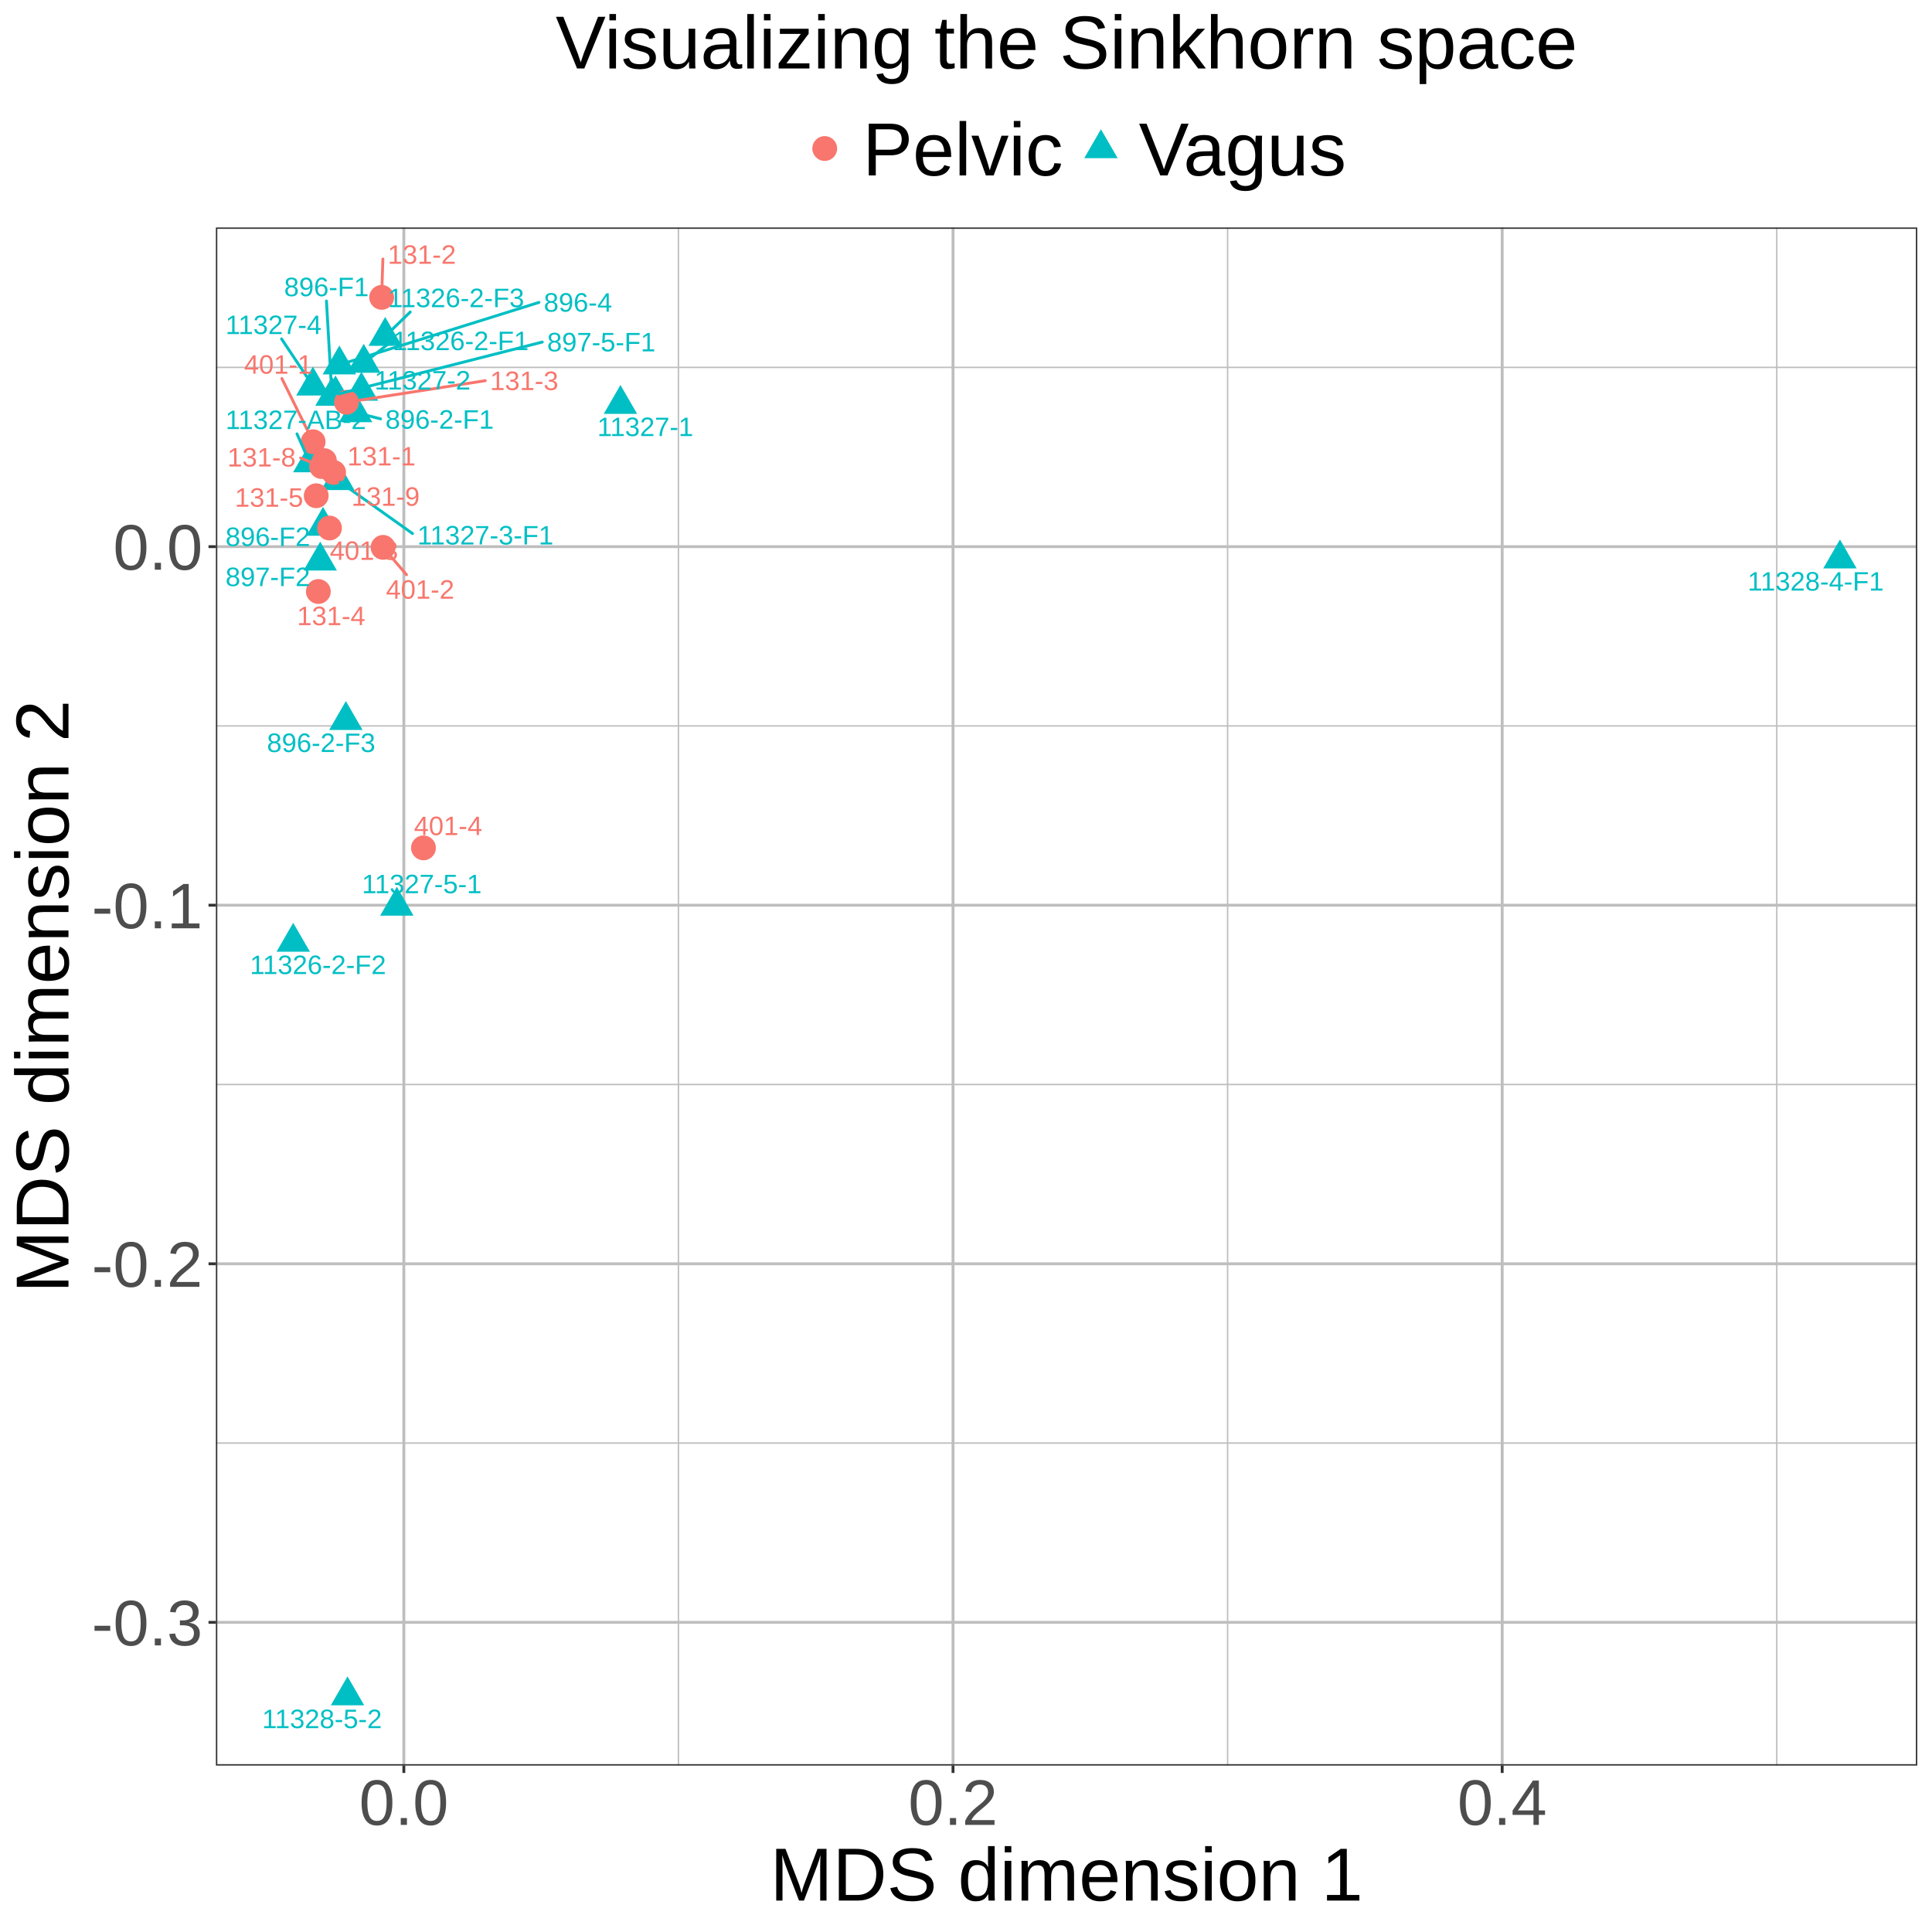
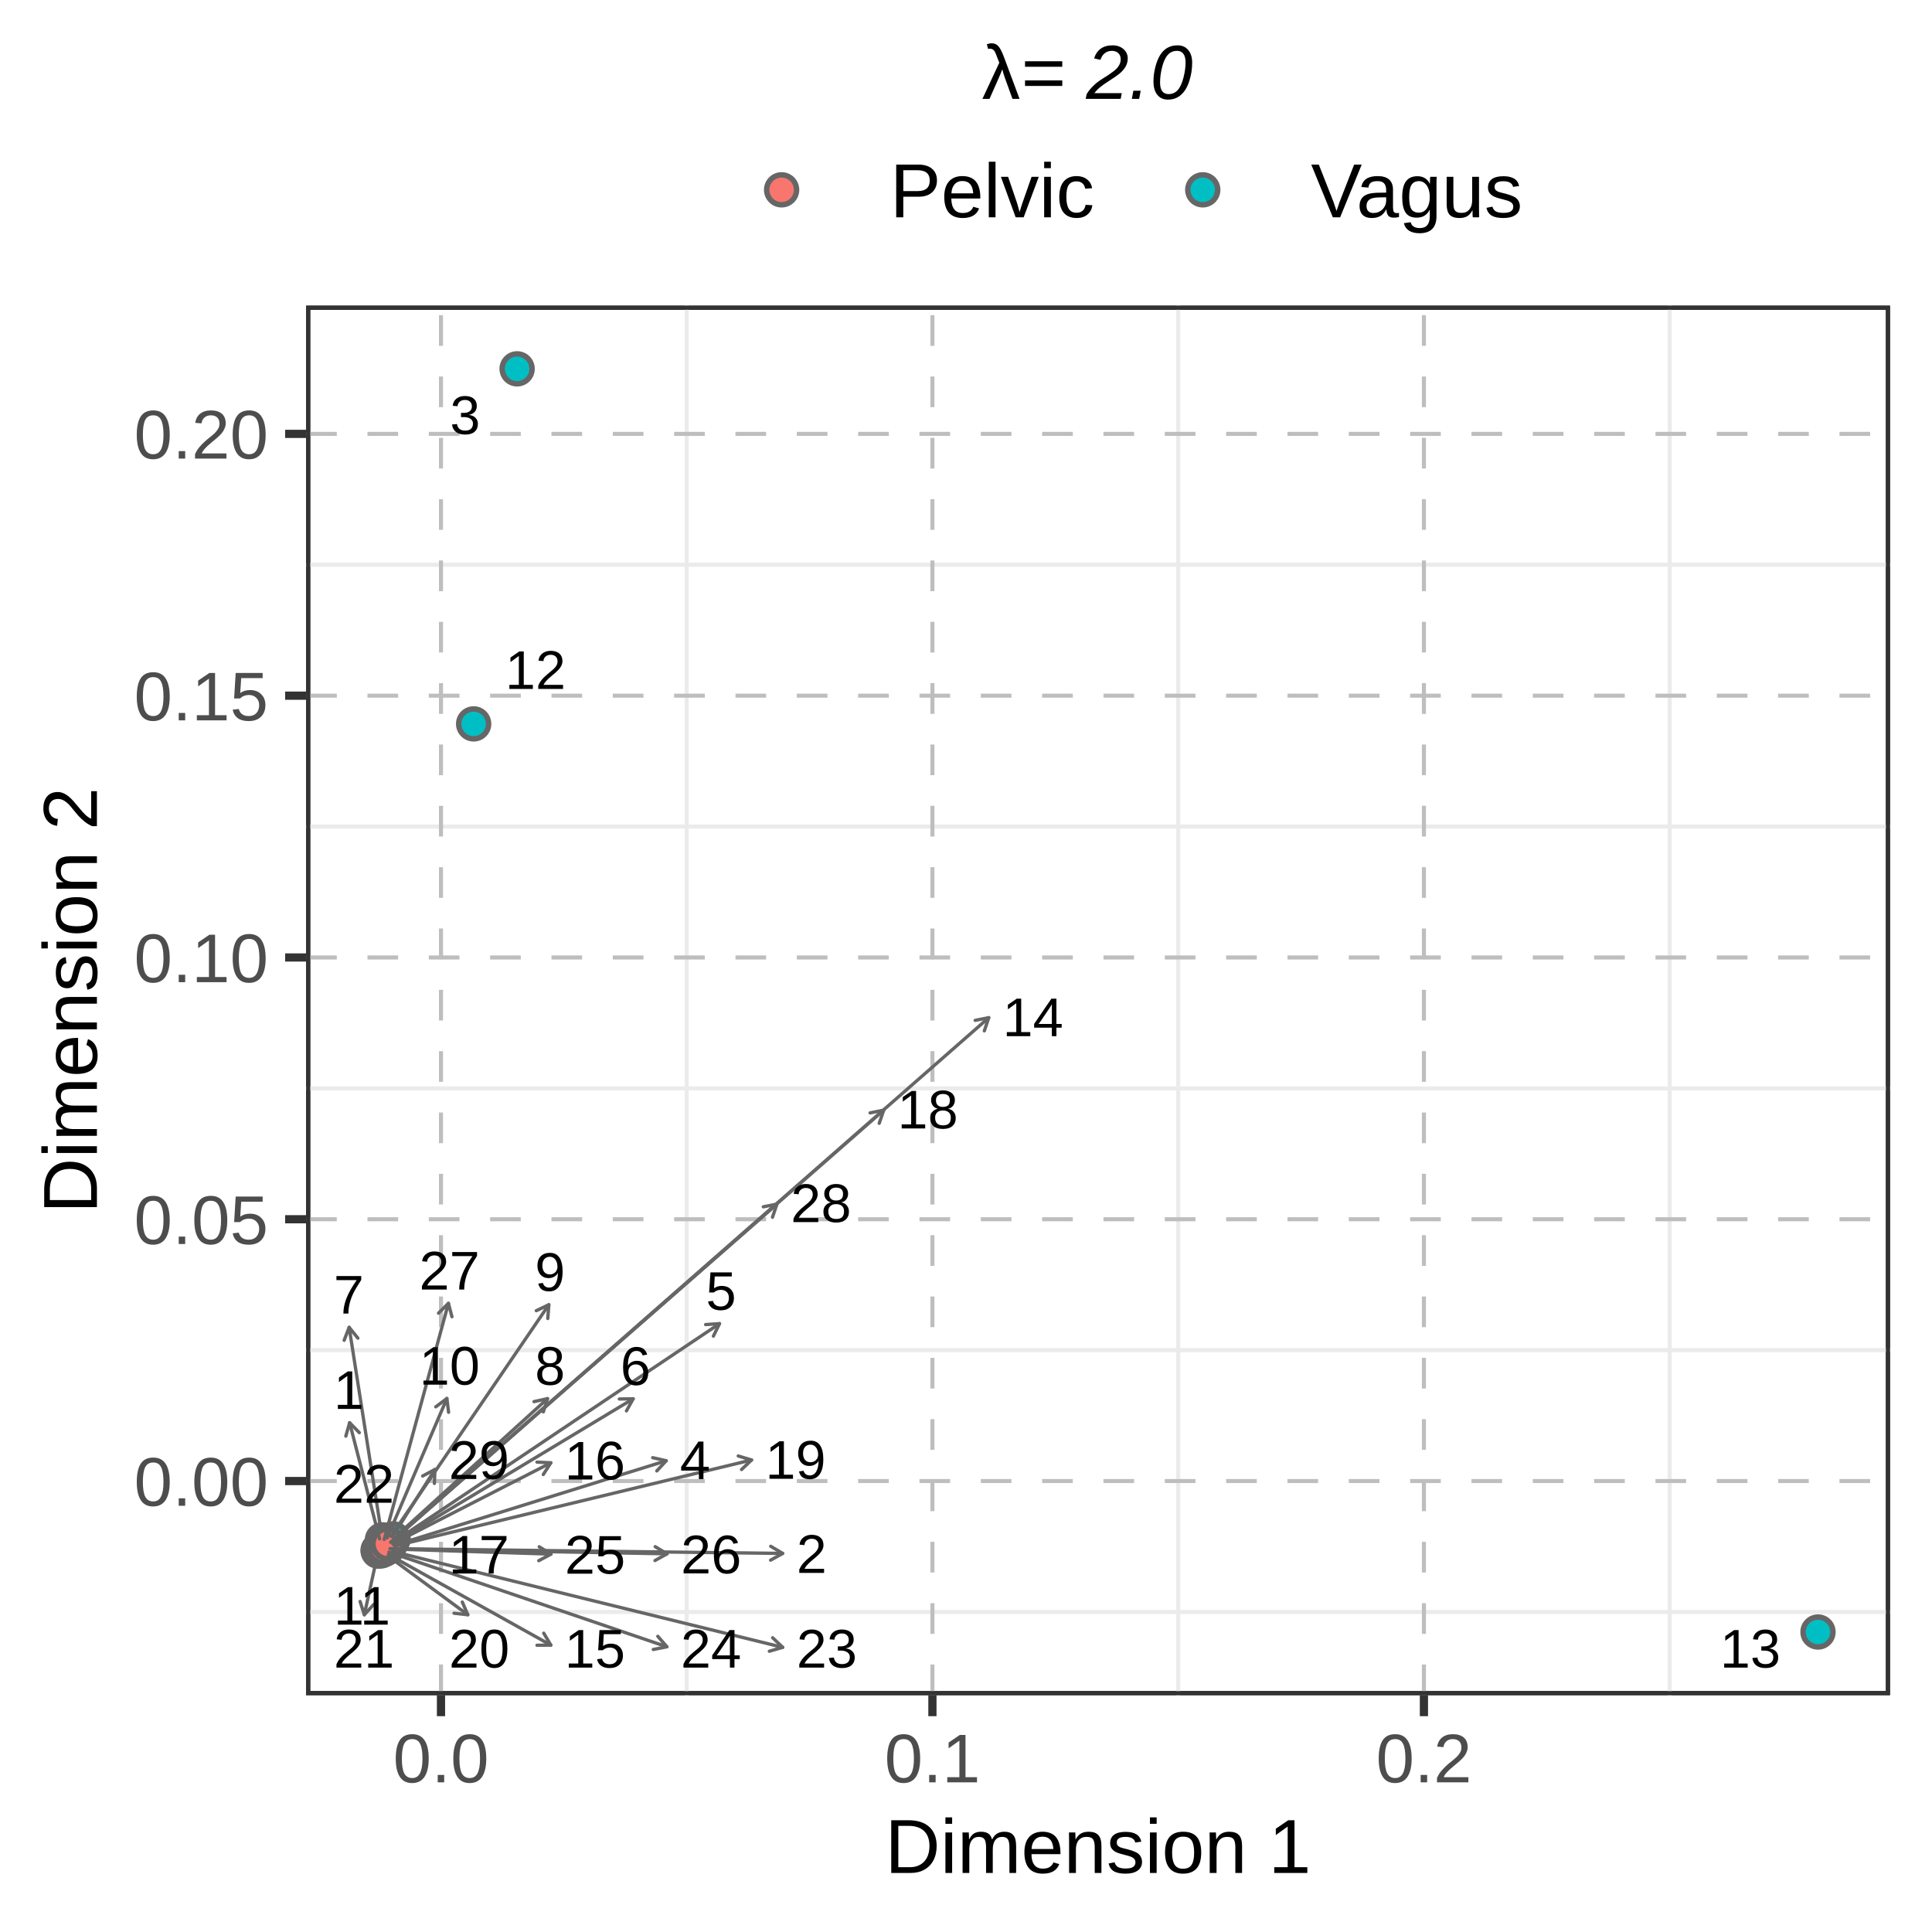
- <svg xmlns="http://www.w3.org/2000/svg" class="svglite" width="720.00pt" height="720.00pt" viewBox="0 0 720.00 720.00">
+ <svg xmlns="http://www.w3.org/2000/svg" class="svglite" width="252.00pt" height="252.00pt" viewBox="0 0 252.00 252.00">
  <defs>
    <style type="text/css">
    .svglite line, .svglite polyline, .svglite polygon, .svglite path, .svglite rect, .svglite circle {
      fill: none;
      stroke: #000000;
      stroke-linecap: round;
      stroke-linejoin: round;
      stroke-miterlimit: 10.00;
    }
    .svglite text {
      white-space: pre;
    }
  </style>
  </defs>
  <rect width="100%" height="100%" style="stroke: none; fill: #FFFFFF;" />
  <defs>
-     <clipPath id="cpMC4wMHw3MjAuMDB8MC4wMHw3MjAuMDA=">
-       <rect x="0.00" y="0.00" width="720.00" height="720.00" />
+     <clipPath id="cpMC4wMHwyNTIuMDB8MC4wMHwyNTIuMDA=">
+       <rect x="0.00" y="0.00" width="252.00" height="252.00" />
    </clipPath>
  </defs>
-   <g clip-path="url(#cpMC4wMHw3MjAuMDB8MC4wMHw3MjAuMDA=)">
-     <rect x="0.00" y="0.00" width="720.00" height="720.00" style="stroke-width: 1.07; stroke: #FFFFFF; fill: #FFFFFF;" />
+   <g clip-path="url(#cpMC4wMHwyNTIuMDB8MC4wMHwyNTIuMDA=)">
+     <rect x="0.00" y="0.00" width="252.00" height="252.00" style="stroke-width: 1.07; stroke: #FFFFFF; fill: #FFFFFF;" />
  </g>
  <defs>
-     <clipPath id="cpODAuNDV8NzE0LjUyfDg0Ljc2fDY1Ny45OA==">
-       <rect x="80.45" y="84.76" width="634.07" height="573.22" />
+     <clipPath id="cpMzkuOTN8MjQ2LjUyfDM5Ljg3fDIyMS4xMQ==">
+       <rect x="39.93" y="39.87" width="206.59" height="181.24" />
    </clipPath>
  </defs>
-   <g clip-path="url(#cpODAuNDV8NzE0LjUyfDg0Ljc2fDY1Ny45OA==)">
-     <rect x="80.45" y="84.76" width="634.07" height="573.22" style="stroke-width: 1.07; stroke: none; fill: #FFFFFF;" />
-     <polyline points="80.45,537.79 714.52,537.79 " style="stroke-width: 0.53; stroke: #BEBEBE; stroke-linecap: butt;" />
-     <polyline points="80.45,404.16 714.52,404.16 " style="stroke-width: 0.53; stroke: #BEBEBE; stroke-linecap: butt;" />
-     <polyline points="80.45,270.54 714.52,270.54 " style="stroke-width: 0.53; stroke: #BEBEBE; stroke-linecap: butt;" />
-     <polyline points="80.45,136.91 714.52,136.91 " style="stroke-width: 0.53; stroke: #BEBEBE; stroke-linecap: butt;" />
-     <polyline points="252.83,657.98 252.83,84.76 " style="stroke-width: 0.53; stroke: #BEBEBE; stroke-linecap: butt;" />
-     <polyline points="457.49,657.98 457.49,84.76 " style="stroke-width: 0.53; stroke: #BEBEBE; stroke-linecap: butt;" />
-     <polyline points="662.15,657.98 662.15,84.76 " style="stroke-width: 0.53; stroke: #BEBEBE; stroke-linecap: butt;" />
-     <polyline points="80.45,604.60 714.52,604.60 " style="stroke-width: 1.07; stroke: #BEBEBE; stroke-linecap: butt;" />
-     <polyline points="80.45,470.97 714.52,470.97 " style="stroke-width: 1.07; stroke: #BEBEBE; stroke-linecap: butt;" />
-     <polyline points="80.45,337.35 714.52,337.35 " style="stroke-width: 1.07; stroke: #BEBEBE; stroke-linecap: butt;" />
-     <polyline points="80.45,203.72 714.52,203.72 " style="stroke-width: 1.07; stroke: #BEBEBE; stroke-linecap: butt;" />
-     <polyline points="150.50,657.98 150.50,84.76 " style="stroke-width: 1.07; stroke: #BEBEBE; stroke-linecap: butt;" />
-     <polyline points="355.16,657.98 355.16,84.76 " style="stroke-width: 1.07; stroke: #BEBEBE; stroke-linecap: butt;" />
-     <polyline points="559.82,657.98 559.82,84.76 " style="stroke-width: 1.07; stroke: #BEBEBE; stroke-linecap: butt;" />
-     <polygon points="109.27,343.90 115.50,354.68 103.05,354.68 " style="stroke-width: 0.71; stroke: none; fill: #00BFC4;" />
-     <polygon points="143.55,118.11 149.78,128.89 137.33,128.89 " style="stroke-width: 0.71; stroke: none; fill: #00BFC4;" />
-     <polygon points="135.56,128.14 141.79,138.92 129.34,138.92 " style="stroke-width: 0.71; stroke: none; fill: #00BFC4;" />
-     <polygon points="231.22,143.46 237.45,154.24 225.00,154.24 " style="stroke-width: 0.71; stroke: none; fill: #00BFC4;" />
-     <polygon points="134.69,138.55 140.92,149.33 128.47,149.33 " style="stroke-width: 0.71; stroke: none; fill: #00BFC4;" />
-     <polygon points="125.87,171.85 132.10,182.63 119.65,182.63 " style="stroke-width: 0.71; stroke: none; fill: #00BFC4;" />
-     <polygon points="116.61,136.61 122.83,147.39 110.38,147.39 " style="stroke-width: 0.71; stroke: none; fill: #00BFC4;" />
-     <polygon points="147.89,330.45 154.11,341.24 141.66,341.24 " style="stroke-width: 0.71; stroke: none; fill: #00BFC4;" />
-     <polygon points="115.44,165.23 121.67,176.01 109.22,176.01 " style="stroke-width: 0.71; stroke: none; fill: #00BFC4;" />
-     <polygon points="685.70,201.05 691.92,211.83 679.47,211.83 " style="stroke-width: 0.71; stroke: none; fill: #00BFC4;" />
-     <polygon points="129.51,624.74 135.73,635.52 123.28,635.52 " style="stroke-width: 0.71; stroke: none; fill: #00BFC4;" />
-     <polygon points="132.53,146.56 138.76,157.34 126.31,157.34 " style="stroke-width: 0.71; stroke: none; fill: #00BFC4;" />
-     <polygon points="128.89,261.26 135.12,272.04 122.67,272.04 " style="stroke-width: 0.71; stroke: none; fill: #00BFC4;" />
-     <polygon points="126.48,128.75 132.70,139.53 120.25,139.53 " style="stroke-width: 0.71; stroke: none; fill: #00BFC4;" />
-     <polygon points="123.72,140.43 129.94,151.21 117.49,151.21 " style="stroke-width: 0.71; stroke: none; fill: #00BFC4;" />
-     <polygon points="120.39,188.89 126.62,199.67 114.17,199.67 " style="stroke-width: 0.71; stroke: none; fill: #00BFC4;" />
-     <polygon points="125.02,139.91 131.24,150.69 118.79,150.69 " style="stroke-width: 0.71; stroke: none; fill: #00BFC4;" />
-     <polygon points="119.34,201.84 125.56,212.62 113.11,212.62 " style="stroke-width: 0.71; stroke: none; fill: #00BFC4;" />
-     <circle cx="120.90" cy="171.68" r="4.62" style="stroke-width: 0.71; stroke: none; fill: #F8766D;" />
-     <circle cx="142.23" cy="110.82" r="4.62" style="stroke-width: 0.71; stroke: none; fill: #F8766D;" />
-     <circle cx="129.12" cy="149.92" r="4.62" style="stroke-width: 0.71; stroke: none; fill: #F8766D;" />
-     <circle cx="118.64" cy="220.44" r="4.62" style="stroke-width: 0.71; stroke: none; fill: #F8766D;" />
-     <circle cx="117.84" cy="184.75" r="4.62" style="stroke-width: 0.71; stroke: none; fill: #F8766D;" />
-     <circle cx="119.84" cy="173.87" r="4.62" style="stroke-width: 0.71; stroke: none; fill: #F8766D;" />
-     <circle cx="124.33" cy="176.06" r="4.62" style="stroke-width: 0.71; stroke: none; fill: #F8766D;" />
-     <circle cx="116.69" cy="164.63" r="4.62" style="stroke-width: 0.71; stroke: none; fill: #F8766D;" />
-     <circle cx="142.76" cy="203.99" r="4.62" style="stroke-width: 0.71; stroke: none; fill: #F8766D;" />
-     <circle cx="122.79" cy="196.78" r="4.62" style="stroke-width: 0.71; stroke: none; fill: #F8766D;" />
-     <circle cx="157.81" cy="315.98" r="4.62" style="stroke-width: 0.71; stroke: none; fill: #F8766D;" />
-     <line x1="152.90" y1="116.26" x2="144.37" y2="124.51" style="stroke-width: 1.07; stroke: #00BFC4;" />
-     <line x1="144.52" y1="128.31" x2="136.47" y2="134.61" style="stroke-width: 1.07; stroke: #00BFC4;" />
-     <line x1="153.74" y1="198.84" x2="126.82" y2="179.71" style="stroke-width: 1.07; stroke: #00BFC4;" />
-     <line x1="104.92" y1="126.29" x2="115.99" y2="142.87" style="stroke-width: 1.07; stroke: #00BFC4;" />
-     <line x1="110.68" y1="161.69" x2="114.99" y2="171.41" style="stroke-width: 1.07; stroke: #00BFC4;" />
-     <line x1="141.84" y1="156.10" x2="133.69" y2="154.04" style="stroke-width: 1.07; stroke: #00BFC4;" />
-     <line x1="200.86" y1="112.70" x2="127.61" y2="135.59" style="stroke-width: 1.07; stroke: #00BFC4;" />
-     <line x1="121.66" y1="112.18" x2="123.65" y2="146.53" style="stroke-width: 1.07; stroke: #00BFC4;" />
-     <line x1="202.10" y1="127.47" x2="126.17" y2="146.80" style="stroke-width: 1.07; stroke: #00BFC4;" />
-     <line x1="142.69" y1="96.53" x2="142.26" y2="109.73" style="stroke-width: 1.07; stroke: #F8766D;" />
-     <line x1="180.83" y1="141.87" x2="130.30" y2="149.73" style="stroke-width: 1.07; stroke: #F8766D;" />
-     <line x1="112.02" y1="170.68" x2="118.75" y2="173.42" style="stroke-width: 1.07; stroke: #F8766D;" />
-     <line x1="105.05" y1="141.07" x2="116.20" y2="163.64" style="stroke-width: 1.07; stroke: #F8766D;" />
-     <line x1="151.50" y1="214.19" x2="143.49" y2="204.85" style="stroke-width: 1.07; stroke: #F8766D;" />
-     <text x="118.52" y="363.00" text-anchor="middle" style="font-size: 9.96px;fill: #00BFC4; font-family: &quot;Arial&quot;;" textLength="50.72px" lengthAdjust="spacingAndGlyphs">11326-2-F2</text>
-     <text x="169.99" y="114.46" text-anchor="middle" style="font-size: 9.96px;fill: #00BFC4; font-family: &quot;Arial&quot;;" textLength="50.72px" lengthAdjust="spacingAndGlyphs">11326-2-F3</text>
-     <text x="171.68" y="130.48" text-anchor="middle" style="font-size: 9.96px;fill: #00BFC4; font-family: &quot;Arial&quot;;" textLength="50.72px" lengthAdjust="spacingAndGlyphs">11326-2-F1</text>
-     <text x="240.49" y="162.51" text-anchor="middle" style="font-size: 9.96px;fill: #00BFC4; font-family: &quot;Arial&quot;;" textLength="35.79px" lengthAdjust="spacingAndGlyphs">11327-1</text>
-     <text x="157.47" y="145.17" text-anchor="middle" style="font-size: 9.96px;fill: #00BFC4; font-family: &quot;Arial&quot;;" textLength="35.79px" lengthAdjust="spacingAndGlyphs">11327-2</text>
-     <text x="180.90" y="202.91" text-anchor="middle" style="font-size: 9.96px;fill: #00BFC4; font-family: &quot;Arial&quot;;" textLength="50.72px" lengthAdjust="spacingAndGlyphs">11327-3-F1</text>
-     <text x="101.94" y="124.49" text-anchor="middle" style="font-size: 9.96px;fill: #00BFC4; font-family: &quot;Arial&quot;;" textLength="35.79px" lengthAdjust="spacingAndGlyphs">11327-4</text>
-     <text x="157.19" y="332.88" text-anchor="middle" style="font-size: 9.96px;fill: #00BFC4; font-family: &quot;Arial&quot;;" textLength="44.64px" lengthAdjust="spacingAndGlyphs">11327-5-1</text>
-     <text x="110.24" y="159.89" text-anchor="middle" style="font-size: 9.96px;fill: #00BFC4; font-family: &quot;Arial&quot;;" textLength="52.38px" lengthAdjust="spacingAndGlyphs">11327-AB-2</text>
-     <text x="676.67" y="220.10" text-anchor="middle" style="font-size: 9.96px;fill: #00BFC4; font-family: &quot;Arial&quot;;" textLength="50.72px" lengthAdjust="spacingAndGlyphs">11328-4-F1</text>
-     <text x="120.02" y="644.02" text-anchor="middle" style="font-size: 9.96px;fill: #00BFC4; font-family: &quot;Arial&quot;;" textLength="44.64px" lengthAdjust="spacingAndGlyphs">11328-5-2</text>
-     <text x="163.83" y="159.76" text-anchor="middle" style="font-size: 9.96px;fill: #00BFC4; font-family: &quot;Arial&quot;;" textLength="40.38px" lengthAdjust="spacingAndGlyphs">896-2-F1</text>
-     <text x="119.68" y="280.25" text-anchor="middle" style="font-size: 9.96px;fill: #00BFC4; font-family: &quot;Arial&quot;;" textLength="40.38px" lengthAdjust="spacingAndGlyphs">896-2-F3</text>
-     <text x="215.39" y="116.14" text-anchor="middle" style="font-size: 9.96px;fill: #00BFC4; font-family: &quot;Arial&quot;;" textLength="25.46px" lengthAdjust="spacingAndGlyphs">896-4</text>
-     <text x="121.66" y="110.38" text-anchor="middle" style="font-size: 9.96px;fill: #00BFC4; font-family: &quot;Arial&quot;;" textLength="31.54px" lengthAdjust="spacingAndGlyphs">896-F1</text>
-     <text x="99.82" y="203.48" text-anchor="middle" style="font-size: 9.96px;fill: #00BFC4; font-family: &quot;Arial&quot;;" textLength="31.54px" lengthAdjust="spacingAndGlyphs">896-F2</text>
-     <text x="224.10" y="130.94" text-anchor="middle" style="font-size: 9.96px;fill: #00BFC4; font-family: &quot;Arial&quot;;" textLength="40.38px" lengthAdjust="spacingAndGlyphs">897-5-F1</text>
-     <text x="99.82" y="218.42" text-anchor="middle" style="font-size: 9.96px;fill: #00BFC4; font-family: &quot;Arial&quot;;" textLength="31.54px" lengthAdjust="spacingAndGlyphs">897-F2</text>
-     <text x="142.17" y="173.46" text-anchor="middle" style="font-size: 9.96px;fill: #F8766D; font-family: &quot;Arial&quot;;" textLength="25.46px" lengthAdjust="spacingAndGlyphs">131-1</text>
-     <text x="157.22" y="98.31" text-anchor="middle" style="font-size: 9.96px;fill: #F8766D; font-family: &quot;Arial&quot;;" textLength="25.46px" lengthAdjust="spacingAndGlyphs">131-2</text>
-     <text x="195.36" y="145.36" text-anchor="middle" style="font-size: 9.96px;fill: #F8766D; font-family: &quot;Arial&quot;;" textLength="25.46px" lengthAdjust="spacingAndGlyphs">131-3</text>
-     <text x="123.42" y="232.98" text-anchor="middle" style="font-size: 9.96px;fill: #F8766D; font-family: &quot;Arial&quot;;" textLength="25.46px" lengthAdjust="spacingAndGlyphs">131-4</text>
-     <text x="100.26" y="188.85" text-anchor="middle" style="font-size: 9.96px;fill: #F8766D; font-family: &quot;Arial&quot;;" textLength="25.46px" lengthAdjust="spacingAndGlyphs">131-5</text>
-     <text x="97.49" y="173.86" text-anchor="middle" style="font-size: 9.96px;fill: #F8766D; font-family: &quot;Arial&quot;;" textLength="25.46px" lengthAdjust="spacingAndGlyphs">131-8</text>
-     <text x="143.69" y="188.49" text-anchor="middle" style="font-size: 9.96px;fill: #F8766D; font-family: &quot;Arial&quot;;" textLength="25.46px" lengthAdjust="spacingAndGlyphs">131-9</text>
-     <text x="103.69" y="139.27" text-anchor="middle" style="font-size: 9.96px;fill: #F8766D; font-family: &quot;Arial&quot;;" textLength="25.46px" lengthAdjust="spacingAndGlyphs">401-1</text>
-     <text x="156.58" y="223.12" text-anchor="middle" style="font-size: 9.96px;fill: #F8766D; font-family: &quot;Arial&quot;;" textLength="25.46px" lengthAdjust="spacingAndGlyphs">401-2</text>
-     <text x="135.64" y="208.65" text-anchor="middle" style="font-size: 9.96px;fill: #F8766D; font-family: &quot;Arial&quot;;" textLength="25.46px" lengthAdjust="spacingAndGlyphs">401-3</text>
-     <text x="167.00" y="311.22" text-anchor="middle" style="font-size: 9.96px;fill: #F8766D; font-family: &quot;Arial&quot;;" textLength="25.46px" lengthAdjust="spacingAndGlyphs">401-4</text>
-     <rect x="80.45" y="84.76" width="634.07" height="573.22" style="stroke-width: 1.07; stroke: #333333;" />
+   <g clip-path="url(#cpMzkuOTN8MjQ2LjUyfDM5Ljg3fDIyMS4xMQ==)">
+     <rect x="39.93" y="39.87" width="206.59" height="181.24" style="stroke-width: 1.07; fill: #FFFFFF;" />
+     <polyline points="39.93,210.26 246.52,210.26 " style="stroke-width: 0.53; stroke: #EBEBEB; stroke-linecap: butt;" />
+     <polyline points="39.93,176.11 246.52,176.11 " style="stroke-width: 0.53; stroke: #EBEBEB; stroke-linecap: butt;" />
+     <polyline points="39.93,141.96 246.52,141.96 " style="stroke-width: 0.53; stroke: #EBEBEB; stroke-linecap: butt;" />
+     <polyline points="39.93,107.81 246.52,107.81 " style="stroke-width: 0.53; stroke: #EBEBEB; stroke-linecap: butt;" />
+     <polyline points="39.93,73.66 246.52,73.66 " style="stroke-width: 0.53; stroke: #EBEBEB; stroke-linecap: butt;" />
+     <polyline points="89.57,221.11 89.57,39.87 " style="stroke-width: 0.53; stroke: #EBEBEB; stroke-linecap: butt;" />
+     <polyline points="153.68,221.11 153.68,39.87 " style="stroke-width: 0.53; stroke: #EBEBEB; stroke-linecap: butt;" />
+     <polyline points="217.79,221.11 217.79,39.87 " style="stroke-width: 0.53; stroke: #EBEBEB; stroke-linecap: butt;" />
+     <polyline points="39.93,193.18 246.52,193.18 " style="stroke-width: 0.53; stroke: #BEBEBE; stroke-dasharray: 4.00,4.00; stroke-linecap: butt;" />
+     <polyline points="39.93,159.03 246.52,159.03 " style="stroke-width: 0.53; stroke: #BEBEBE; stroke-dasharray: 4.00,4.00; stroke-linecap: butt;" />
+     <polyline points="39.93,124.89 246.52,124.89 " style="stroke-width: 0.53; stroke: #BEBEBE; stroke-dasharray: 4.00,4.00; stroke-linecap: butt;" />
+     <polyline points="39.93,90.74 246.52,90.74 " style="stroke-width: 0.53; stroke: #BEBEBE; stroke-dasharray: 4.00,4.00; stroke-linecap: butt;" />
+     <polyline points="39.93,56.59 246.52,56.59 " style="stroke-width: 0.53; stroke: #BEBEBE; stroke-dasharray: 4.00,4.00; stroke-linecap: butt;" />
+     <polyline points="57.52,221.11 57.52,39.87 " style="stroke-width: 0.53; stroke: #BEBEBE; stroke-dasharray: 4.00,4.00; stroke-linecap: butt;" />
+     <polyline points="121.62,221.11 121.62,39.87 " style="stroke-width: 0.53; stroke: #BEBEBE; stroke-dasharray: 4.00,4.00; stroke-linecap: butt;" />
+     <polyline points="185.73,221.11 185.73,39.87 " style="stroke-width: 0.53; stroke: #BEBEBE; stroke-dasharray: 4.00,4.00; stroke-linecap: butt;" />
+     <circle cx="49.78" cy="201.77" r="1.95" style="stroke-width: 0.71; stroke: #666666; fill: #00BFC4;" />
+     <circle cx="49.65" cy="201.98" r="1.95" style="stroke-width: 0.71; stroke: #666666; fill: #00BFC4;" />
+     <circle cx="61.78" cy="94.42" r="1.95" style="stroke-width: 0.71; stroke: #666666; fill: #00BFC4;" />
+     <circle cx="237.13" cy="212.87" r="1.95" style="stroke-width: 0.71; stroke: #666666; fill: #00BFC4;" />
+     <circle cx="67.45" cy="48.11" r="1.95" style="stroke-width: 0.71; stroke: #666666; fill: #00BFC4;" />
+     <circle cx="50.25" cy="201.93" r="1.95" style="stroke-width: 0.71; stroke: #666666; fill: #00BFC4;" />
+     <circle cx="50.27" cy="201.85" r="1.95" style="stroke-width: 0.71; stroke: #666666; fill: #00BFC4;" />
+     <circle cx="50.48" cy="201.53" r="1.95" style="stroke-width: 0.71; stroke: #666666; fill: #00BFC4;" />
+     <circle cx="50.82" cy="201.59" r="1.95" style="stroke-width: 0.71; stroke: #666666; fill: #00BFC4;" />
+     <circle cx="49.88" cy="200.85" r="1.95" style="stroke-width: 0.71; stroke: #666666; fill: #00BFC4;" />
+     <circle cx="51.28" cy="200.72" r="1.95" style="stroke-width: 0.71; stroke: #666666; fill: #00BFC4;" />
+     <circle cx="50.36" cy="201.30" r="1.95" style="stroke-width: 0.71; stroke: #666666; fill: #00BFC4;" />
+     <circle cx="50.07" cy="201.59" r="1.95" style="stroke-width: 0.71; stroke: #666666; fill: #00BFC4;" />
+     <circle cx="49.32" cy="202.20" r="1.95" style="stroke-width: 0.71; stroke: #666666; fill: #00BFC4;" />
+     <circle cx="49.63" cy="202.17" r="1.95" style="stroke-width: 0.71; stroke: #666666; fill: #00BFC4;" />
+     <circle cx="50.17" cy="201.91" r="1.95" style="stroke-width: 0.71; stroke: #666666; fill: #00BFC4;" />
+     <circle cx="50.19" cy="202.06" r="1.95" style="stroke-width: 0.71; stroke: #666666; fill: #00BFC4;" />
+     <circle cx="50.38" cy="201.69" r="1.95" style="stroke-width: 0.71; stroke: #666666; fill: #00BFC4;" />
+     <circle cx="50.36" cy="201.91" r="1.95" style="stroke-width: 0.71; stroke: #666666; fill: #F8766D;" />
+     <circle cx="49.70" cy="202.29" r="1.95" style="stroke-width: 0.71; stroke: #666666; fill: #F8766D;" />
+     <circle cx="49.34" cy="202.32" r="1.95" style="stroke-width: 0.71; stroke: #666666; fill: #F8766D;" />
+     <circle cx="49.76" cy="201.89" r="1.95" style="stroke-width: 0.71; stroke: #666666; fill: #F8766D;" />
+     <circle cx="50.05" cy="202.08" r="1.95" style="stroke-width: 0.71; stroke: #666666; fill: #F8766D;" />
+     <circle cx="49.59" cy="202.06" r="1.95" style="stroke-width: 0.71; stroke: #666666; fill: #F8766D;" />
+     <circle cx="50.05" cy="202.01" r="1.95" style="stroke-width: 0.71; stroke: #666666; fill: #F8766D;" />
+     <circle cx="49.69" cy="202.00" r="1.95" style="stroke-width: 0.71; stroke: #666666; fill: #F8766D;" />
+     <circle cx="49.83" cy="201.85" r="1.95" style="stroke-width: 0.71; stroke: #666666; fill: #F8766D;" />
+     <circle cx="50.08" cy="201.93" r="1.95" style="stroke-width: 0.71; stroke: #666666; fill: #F8766D;" />
+     <circle cx="50.60" cy="201.37" r="1.95" style="stroke-width: 0.71; stroke: #666666; fill: #F8766D;" />
+     <line x1="45.60" y1="185.57" x2="49.51" y2="200.72" style="stroke-width: 0.43; stroke: #666666;" />
+     <polyline points="46.87,186.87 45.60,185.57 45.11,187.32 " style="stroke-width: 0.43; stroke: #666666;" />
+     <line x1="102.09" y1="202.62" x2="50.87" y2="202.00" style="stroke-width: 0.43; stroke: #666666;" />
+     <polyline points="100.51,203.50 102.09,202.62 100.53,201.69 " style="stroke-width: 0.43; stroke: #666666;" />
+     <line x1="86.90" y1="190.53" x2="51.41" y2="201.57" style="stroke-width: 0.43; stroke: #666666;" />
+     <polyline points="85.67,191.86 86.90,190.53 85.13,190.13 " style="stroke-width: 0.43; stroke: #666666;" />
+     <line x1="93.85" y1="172.65" x2="51.25" y2="201.20" style="stroke-width: 0.43; stroke: #666666;" />
+     <polyline points="93.05,174.28 93.85,172.65 92.04,172.77 " style="stroke-width: 0.43; stroke: #666666;" />
+     <line x1="128.97" y1="132.74" x2="51.35" y2="200.78" style="stroke-width: 0.43; stroke: #666666;" />
+     <polyline points="128.39,134.46 128.97,132.74 127.20,133.09 " style="stroke-width: 0.43; stroke: #666666;" />
+     <line x1="82.59" y1="182.45" x2="51.83" y2="200.98" style="stroke-width: 0.43; stroke: #666666;" />
+     <polyline points="81.71,184.03 82.59,182.45 80.78,182.48 " style="stroke-width: 0.43; stroke: #666666;" />
+     <line x1="45.54" y1="173.13" x2="49.72" y2="199.78" style="stroke-width: 0.43; stroke: #666666;" />
+     <polyline points="46.68,174.54 45.54,173.13 44.89,174.82 " style="stroke-width: 0.43; stroke: #666666;" />
+     <line x1="71.42" y1="182.43" x2="52.13" y2="199.95" style="stroke-width: 0.43; stroke: #666666;" />
+     <polyline points="70.87,184.16 71.42,182.43 69.65,182.82 " style="stroke-width: 0.43; stroke: #666666;" />
+     <line x1="71.59" y1="170.18" x2="50.99" y2="200.38" style="stroke-width: 0.43; stroke: #666666;" />
+     <polyline points="71.45,171.98 71.59,170.18 69.95,170.96 " style="stroke-width: 0.43; stroke: #666666;" />
+     <line x1="58.29" y1="182.41" x2="50.50" y2="200.59" style="stroke-width: 0.43; stroke: #666666;" />
+     <polyline points="58.51,184.21 58.29,182.41 56.84,183.50 " style="stroke-width: 0.43; stroke: #666666;" />
+     <line x1="71.85" y1="214.58" x2="50.66" y2="202.75" style="stroke-width: 0.43; stroke: #666666;" />
+     <polyline points="70.04,214.60 71.85,214.58 70.92,213.02 " style="stroke-width: 0.43; stroke: #666666;" />
+     <line x1="71.85" y1="190.80" x2="51.23" y2="201.37" style="stroke-width: 0.43; stroke: #666666;" />
+     <polyline points="70.86,192.33 71.85,190.80 70.04,190.71 " style="stroke-width: 0.43; stroke: #666666;" />
+     <line x1="115.27" y1="144.80" x2="51.24" y2="200.93" style="stroke-width: 0.43; stroke: #666666;" />
+     <polyline points="114.68,146.52 115.27,144.80 113.49,145.16 " style="stroke-width: 0.43; stroke: #666666;" />
+     <line x1="98.03" y1="190.43" x2="51.54" y2="201.63" style="stroke-width: 0.43; stroke: #666666;" />
+     <polyline points="96.72,191.68 98.03,190.43 96.29,189.91 " style="stroke-width: 0.43; stroke: #666666;" />
+     <line x1="61.02" y1="210.62" x2="50.64" y2="202.98" style="stroke-width: 0.43; stroke: #666666;" />
+     <polyline points="59.22,210.42 61.02,210.62 60.30,208.96 " style="stroke-width: 0.43; stroke: #666666;" />
+     <line x1="47.52" y1="210.62" x2="49.11" y2="203.38" style="stroke-width: 0.43; stroke: #666666;" />
+     <polyline points="46.97,208.89 47.52,210.62 48.74,209.28 " style="stroke-width: 0.43; stroke: #666666;" />
+     <line x1="102.09" y1="214.87" x2="51.23" y2="202.37" style="stroke-width: 0.43; stroke: #666666;" />
+     <polyline points="100.35,215.38 102.09,214.87 100.78,213.62 " style="stroke-width: 0.43; stroke: #666666;" />
+     <line x1="86.99" y1="214.80" x2="50.73" y2="202.45" style="stroke-width: 0.43; stroke: #666666;" />
+     <polyline points="85.21,215.15 86.99,214.80 85.80,213.43 " style="stroke-width: 0.43; stroke: #666666;" />
+     <line x1="71.87" y1="202.71" x2="51.27" y2="202.05" style="stroke-width: 0.43; stroke: #666666;" />
+     <polyline points="70.27,203.57 71.87,202.71 70.33,201.75 " style="stroke-width: 0.43; stroke: #666666;" />
+     <line x1="87.01" y1="202.67" x2="50.92" y2="202.02" style="stroke-width: 0.43; stroke: #666666;" />
+     <polyline points="85.43,203.55 87.01,202.67 85.46,201.74 " style="stroke-width: 0.43; stroke: #666666;" />
+     <line x1="58.49" y1="170.00" x2="50.11" y2="200.80" style="stroke-width: 0.43; stroke: #666666;" />
+     <polyline points="58.95,171.75 58.49,170.00 57.20,171.28 " style="stroke-width: 0.43; stroke: #666666;" />
+     <line x1="101.34" y1="157.06" x2="50.95" y2="201.17" style="stroke-width: 0.43; stroke: #666666;" />
+     <polyline points="100.76,158.77 101.34,157.06 99.56,157.41 " style="stroke-width: 0.43; stroke: #666666;" />
+     <line x1="56.73" y1="191.67" x2="51.20" y2="200.43" style="stroke-width: 0.43; stroke: #666666;" />
+     <polyline points="56.66,193.49 56.73,191.67 55.13,192.52 " style="stroke-width: 0.43; stroke: #666666;" />
+     <text x="45.50" y="183.77" text-anchor="middle" style="font-size: 7.11px; font-family: &quot;Arial&quot;;" textLength="3.95px" lengthAdjust="spacingAndGlyphs">1</text>
+     <text x="105.87" y="205.16" text-anchor="middle" style="font-size: 7.11px; font-family: &quot;Arial&quot;;" textLength="3.95px" lengthAdjust="spacingAndGlyphs">2</text>
+     <text x="69.85" y="89.86" text-anchor="middle" style="font-size: 7.11px; font-family: &quot;Arial&quot;;" textLength="7.91px" lengthAdjust="spacingAndGlyphs">12</text>
+     <text x="228.30" y="217.51" text-anchor="middle" style="font-size: 7.11px; font-family: &quot;Arial&quot;;" textLength="7.91px" lengthAdjust="spacingAndGlyphs">13</text>
+     <text x="60.67" y="56.62" text-anchor="middle" style="font-size: 7.11px; font-family: &quot;Arial&quot;;" textLength="3.95px" lengthAdjust="spacingAndGlyphs">3</text>
+     <text x="90.67" y="192.92" text-anchor="middle" style="font-size: 7.11px; font-family: &quot;Arial&quot;;" textLength="3.95px" lengthAdjust="spacingAndGlyphs">4</text>
+     <text x="94.05" y="170.85" text-anchor="middle" style="font-size: 7.11px; font-family: &quot;Arial&quot;;" textLength="3.95px" lengthAdjust="spacingAndGlyphs">5</text>
+     <text x="134.73" y="135.15" text-anchor="middle" style="font-size: 7.11px; font-family: &quot;Arial&quot;;" textLength="7.91px" lengthAdjust="spacingAndGlyphs">14</text>
+     <text x="82.89" y="180.65" text-anchor="middle" style="font-size: 7.11px; font-family: &quot;Arial&quot;;" textLength="3.95px" lengthAdjust="spacingAndGlyphs">6</text>
+     <text x="45.50" y="171.33" text-anchor="middle" style="font-size: 7.11px; font-family: &quot;Arial&quot;;" textLength="3.95px" lengthAdjust="spacingAndGlyphs">7</text>
+     <text x="71.74" y="180.63" text-anchor="middle" style="font-size: 7.11px; font-family: &quot;Arial&quot;;" textLength="3.95px" lengthAdjust="spacingAndGlyphs">8</text>
+     <text x="71.75" y="168.38" text-anchor="middle" style="font-size: 7.11px; font-family: &quot;Arial&quot;;" textLength="3.95px" lengthAdjust="spacingAndGlyphs">9</text>
+     <text x="58.64" y="180.61" text-anchor="middle" style="font-size: 7.11px; font-family: &quot;Arial&quot;;" textLength="7.91px" lengthAdjust="spacingAndGlyphs">10</text>
+     <text x="47.22" y="211.91" text-anchor="middle" style="font-size: 7.11px; font-family: &quot;Arial&quot;;" textLength="7.38px" lengthAdjust="spacingAndGlyphs">11</text>
+     <text x="77.60" y="217.51" text-anchor="middle" style="font-size: 7.11px; font-family: &quot;Arial&quot;;" textLength="7.91px" lengthAdjust="spacingAndGlyphs">15</text>
+     <text x="77.60" y="192.98" text-anchor="middle" style="font-size: 7.11px; font-family: &quot;Arial&quot;;" textLength="7.91px" lengthAdjust="spacingAndGlyphs">16</text>
+     <text x="62.47" y="205.24" text-anchor="middle" style="font-size: 7.11px; font-family: &quot;Arial&quot;;" textLength="7.91px" lengthAdjust="spacingAndGlyphs">17</text>
+     <text x="121.02" y="147.19" text-anchor="middle" style="font-size: 7.11px; font-family: &quot;Arial&quot;;" textLength="7.91px" lengthAdjust="spacingAndGlyphs">18</text>
+     <text x="103.78" y="192.88" text-anchor="middle" style="font-size: 7.11px; font-family: &quot;Arial&quot;;" textLength="7.91px" lengthAdjust="spacingAndGlyphs">19</text>
+     <text x="62.51" y="217.51" text-anchor="middle" style="font-size: 7.11px; font-family: &quot;Arial&quot;;" textLength="7.91px" lengthAdjust="spacingAndGlyphs">20</text>
+     <text x="47.48" y="217.51" text-anchor="middle" style="font-size: 7.11px; font-family: &quot;Arial&quot;;" textLength="7.91px" lengthAdjust="spacingAndGlyphs">21</text>
+     <text x="47.48" y="196.01" text-anchor="middle" style="font-size: 7.11px; font-family: &quot;Arial&quot;;" textLength="7.91px" lengthAdjust="spacingAndGlyphs">22</text>
+     <text x="107.85" y="217.51" text-anchor="middle" style="font-size: 7.11px; font-family: &quot;Arial&quot;;" textLength="7.91px" lengthAdjust="spacingAndGlyphs">23</text>
+     <text x="92.74" y="217.51" text-anchor="middle" style="font-size: 7.11px; font-family: &quot;Arial&quot;;" textLength="7.91px" lengthAdjust="spacingAndGlyphs">24</text>
+     <text x="77.62" y="205.26" text-anchor="middle" style="font-size: 7.11px; font-family: &quot;Arial&quot;;" textLength="7.91px" lengthAdjust="spacingAndGlyphs">25</text>
+     <text x="92.76" y="205.22" text-anchor="middle" style="font-size: 7.11px; font-family: &quot;Arial&quot;;" textLength="7.91px" lengthAdjust="spacingAndGlyphs">26</text>
+     <text x="58.63" y="168.20" text-anchor="middle" style="font-size: 7.11px; font-family: &quot;Arial&quot;;" textLength="7.91px" lengthAdjust="spacingAndGlyphs">27</text>
+     <text x="107.09" y="159.40" text-anchor="middle" style="font-size: 7.11px; font-family: &quot;Arial&quot;;" textLength="7.91px" lengthAdjust="spacingAndGlyphs">28</text>
+     <text x="62.48" y="192.91" text-anchor="middle" style="font-size: 7.11px; font-family: &quot;Arial&quot;;" textLength="7.91px" lengthAdjust="spacingAndGlyphs">29</text>
+     <rect x="39.93" y="39.87" width="206.59" height="181.24" style="stroke-width: 1.07; stroke: #333333;" />
  </g>
-   <g clip-path="url(#cpMC4wMHw3MjAuMDB8MC4wMHw3MjAuMDA=)">
-     <text x="75.52" y="613.19" text-anchor="end" style="font-size: 24.00px;fill: #4D4D4D; font-family: &quot;Arial&quot;;" textLength="41.36px" lengthAdjust="spacingAndGlyphs">-0.3</text>
-     <text x="75.52" y="479.56" text-anchor="end" style="font-size: 24.00px;fill: #4D4D4D; font-family: &quot;Arial&quot;;" textLength="41.36px" lengthAdjust="spacingAndGlyphs">-0.2</text>
-     <text x="75.52" y="345.94" text-anchor="end" style="font-size: 24.00px;fill: #4D4D4D; font-family: &quot;Arial&quot;;" textLength="41.36px" lengthAdjust="spacingAndGlyphs">-0.1</text>
-     <text x="75.52" y="212.31" text-anchor="end" style="font-size: 24.00px;fill: #4D4D4D; font-family: &quot;Arial&quot;;" textLength="33.36px" lengthAdjust="spacingAndGlyphs">0.0</text>
-     <polyline points="77.71,604.60 80.45,604.60 " style="stroke-width: 1.07; stroke: #333333; stroke-linecap: butt;" />
-     <polyline points="77.71,470.97 80.45,470.97 " style="stroke-width: 1.07; stroke: #333333; stroke-linecap: butt;" />
-     <polyline points="77.71,337.35 80.45,337.35 " style="stroke-width: 1.07; stroke: #333333; stroke-linecap: butt;" />
-     <polyline points="77.71,203.72 80.45,203.72 " style="stroke-width: 1.07; stroke: #333333; stroke-linecap: butt;" />
-     <polyline points="150.50,660.72 150.50,657.98 " style="stroke-width: 1.07; stroke: #333333; stroke-linecap: butt;" />
-     <polyline points="355.16,660.72 355.16,657.98 " style="stroke-width: 1.07; stroke: #333333; stroke-linecap: butt;" />
-     <polyline points="559.82,660.72 559.82,657.98 " style="stroke-width: 1.07; stroke: #333333; stroke-linecap: butt;" />
-     <text x="150.50" y="680.09" text-anchor="middle" style="font-size: 24.00px;fill: #4D4D4D; font-family: &quot;Arial&quot;;" textLength="33.36px" lengthAdjust="spacingAndGlyphs">0.0</text>
-     <text x="355.16" y="680.09" text-anchor="middle" style="font-size: 24.00px;fill: #4D4D4D; font-family: &quot;Arial&quot;;" textLength="33.36px" lengthAdjust="spacingAndGlyphs">0.2</text>
-     <text x="559.82" y="680.09" text-anchor="middle" style="font-size: 24.00px;fill: #4D4D4D; font-family: &quot;Arial&quot;;" textLength="33.36px" lengthAdjust="spacingAndGlyphs">0.4</text>
-     <text x="286.99" y="708.28" style="font-size: 28.00px; font-family: &quot;Arial&quot;;" textLength="221.00px" lengthAdjust="spacingAndGlyphs">MDS dimension 1</text>
-     <text transform="translate(25.52,371.37) rotate(-90)" text-anchor="middle" style="font-size: 28.00px; font-family: &quot;Arial&quot;;" textLength="221.00px" lengthAdjust="spacingAndGlyphs">MDS dimension 2</text>
-     <rect x="287.76" y="36.90" width="219.46" height="36.90" style="stroke-width: 1.07; stroke: none; fill: #FFFFFF;" />
-     <rect x="298.71" y="42.38" width="17.28" height="25.94" style="stroke-width: 1.07; stroke: none; fill: #FFFFFF;" />
-     <circle cx="307.35" cy="55.35" r="4.62" style="stroke-width: 0.71; stroke: none; fill: #F8766D;" />
-     <rect x="401.65" y="42.38" width="17.28" height="25.94" style="stroke-width: 1.07; stroke: none; fill: #FFFFFF;" />
-     <polygon points="410.29,48.16 416.52,58.94 404.07,58.94 " style="stroke-width: 0.71; stroke: none; fill: #00BFC4;" />
-     <text x="321.47" y="65.37" style="font-size: 28.00px; font-family: &quot;Arial&quot;;" textLength="74.70px" lengthAdjust="spacingAndGlyphs">Pelvic</text>
-     <text x="424.41" y="65.37" style="font-size: 28.00px; font-family: &quot;Arial&quot;;" textLength="77.32px" lengthAdjust="spacingAndGlyphs">Vagus</text>
-     <text x="397.48" y="25.52" text-anchor="middle" style="font-size: 28.00px; font-family: &quot;Arial&quot;;" textLength="380.86px" lengthAdjust="spacingAndGlyphs">Visualizing the Sinkhorn space</text>
+   <g clip-path="url(#cpMC4wMHwyNTIuMDB8MC4wMHwyNTIuMDA=)">
+     <text x="35.00" y="196.40" text-anchor="end" style="font-size: 9.00px;fill: #4D4D4D; font-family: &quot;Arial&quot;;" textLength="17.51px" lengthAdjust="spacingAndGlyphs">0.00</text>
+     <text x="35.00" y="162.26" text-anchor="end" style="font-size: 9.00px;fill: #4D4D4D; font-family: &quot;Arial&quot;;" textLength="17.51px" lengthAdjust="spacingAndGlyphs">0.05</text>
+     <text x="35.00" y="128.11" text-anchor="end" style="font-size: 9.00px;fill: #4D4D4D; font-family: &quot;Arial&quot;;" textLength="17.51px" lengthAdjust="spacingAndGlyphs">0.10</text>
+     <text x="35.00" y="93.96" text-anchor="end" style="font-size: 9.00px;fill: #4D4D4D; font-family: &quot;Arial&quot;;" textLength="17.51px" lengthAdjust="spacingAndGlyphs">0.15</text>
+     <text x="35.00" y="59.81" text-anchor="end" style="font-size: 9.00px;fill: #4D4D4D; font-family: &quot;Arial&quot;;" textLength="17.51px" lengthAdjust="spacingAndGlyphs">0.20</text>
+     <polyline points="37.19,193.18 39.93,193.18 " style="stroke-width: 1.07; stroke: #333333; stroke-linecap: butt;" />
+     <polyline points="37.19,159.03 39.93,159.03 " style="stroke-width: 1.07; stroke: #333333; stroke-linecap: butt;" />
+     <polyline points="37.19,124.89 39.93,124.89 " style="stroke-width: 1.07; stroke: #333333; stroke-linecap: butt;" />
+     <polyline points="37.19,90.74 39.93,90.74 " style="stroke-width: 1.07; stroke: #333333; stroke-linecap: butt;" />
+     <polyline points="37.19,56.59 39.93,56.59 " style="stroke-width: 1.07; stroke: #333333; stroke-linecap: butt;" />
+     <polyline points="57.52,223.85 57.52,221.11 " style="stroke-width: 1.07; stroke: #333333; stroke-linecap: butt;" />
+     <polyline points="121.62,223.85 121.62,221.11 " style="stroke-width: 1.07; stroke: #333333; stroke-linecap: butt;" />
+     <polyline points="185.73,223.85 185.73,221.11 " style="stroke-width: 1.07; stroke: #333333; stroke-linecap: butt;" />
+     <text x="57.52" y="232.48" text-anchor="middle" style="font-size: 9.00px;fill: #4D4D4D; font-family: &quot;Arial&quot;;" textLength="12.51px" lengthAdjust="spacingAndGlyphs">0.0</text>
+     <text x="121.62" y="232.48" text-anchor="middle" style="font-size: 9.00px;fill: #4D4D4D; font-family: &quot;Arial&quot;;" textLength="12.51px" lengthAdjust="spacingAndGlyphs">0.1</text>
+     <text x="185.73" y="232.48" text-anchor="middle" style="font-size: 9.00px;fill: #4D4D4D; font-family: &quot;Arial&quot;;" textLength="12.51px" lengthAdjust="spacingAndGlyphs">0.2</text>
+     <text x="115.42" y="244.30" style="font-size: 10.00px; font-family: &quot;Arial&quot;;" textLength="55.61px" lengthAdjust="spacingAndGlyphs">Dimension 1</text>
+     <text transform="translate(12.64,130.49) rotate(-90)" text-anchor="middle" style="font-size: 10.00px; font-family: &quot;Arial&quot;;" textLength="55.61px" lengthAdjust="spacingAndGlyphs">Dimension 2</text>
+     <rect x="82.35" y="10.64" width="121.75" height="28.24" style="stroke-width: 1.07; stroke: none; fill: #FFFFFF;" />
+     <rect x="93.31" y="16.12" width="17.28" height="17.28" style="stroke-width: 1.07; stroke: none; fill: #FFFFFF;" />
+     <circle cx="101.95" cy="24.76" r="1.95" style="stroke-width: 0.71; stroke: #666666; fill: #F8766D;" />
+     <rect x="148.24" y="16.12" width="17.28" height="17.28" style="stroke-width: 1.07; stroke: none; fill: #FFFFFF;" />
+     <circle cx="156.88" cy="24.76" r="1.95" style="stroke-width: 0.71; stroke: #666666; fill: #00BFC4;" />
+     <text x="116.07" y="28.34" style="font-size: 10.00px; font-family: &quot;Arial&quot;;" textLength="26.69px" lengthAdjust="spacingAndGlyphs">Pelvic</text>
+     <text x="170.99" y="28.34" style="font-size: 10.00px; font-family: &quot;Arial&quot;;" textLength="27.63px" lengthAdjust="spacingAndGlyphs">Vagus</text>
+     <text x="128.08" y="12.90" style="font-size: 10.00px; font-family: &quot;Arial&quot;;" textLength="4.98px" lengthAdjust="spacingAndGlyphs">λ</text>
+     <text x="133.06" y="12.90" style="font-size: 10.00px; font-style: italic; font-family: &quot;Arial&quot;;" textLength="25.31px" lengthAdjust="spacingAndGlyphs"> = 2.0</text>
  </g>
</svg>
